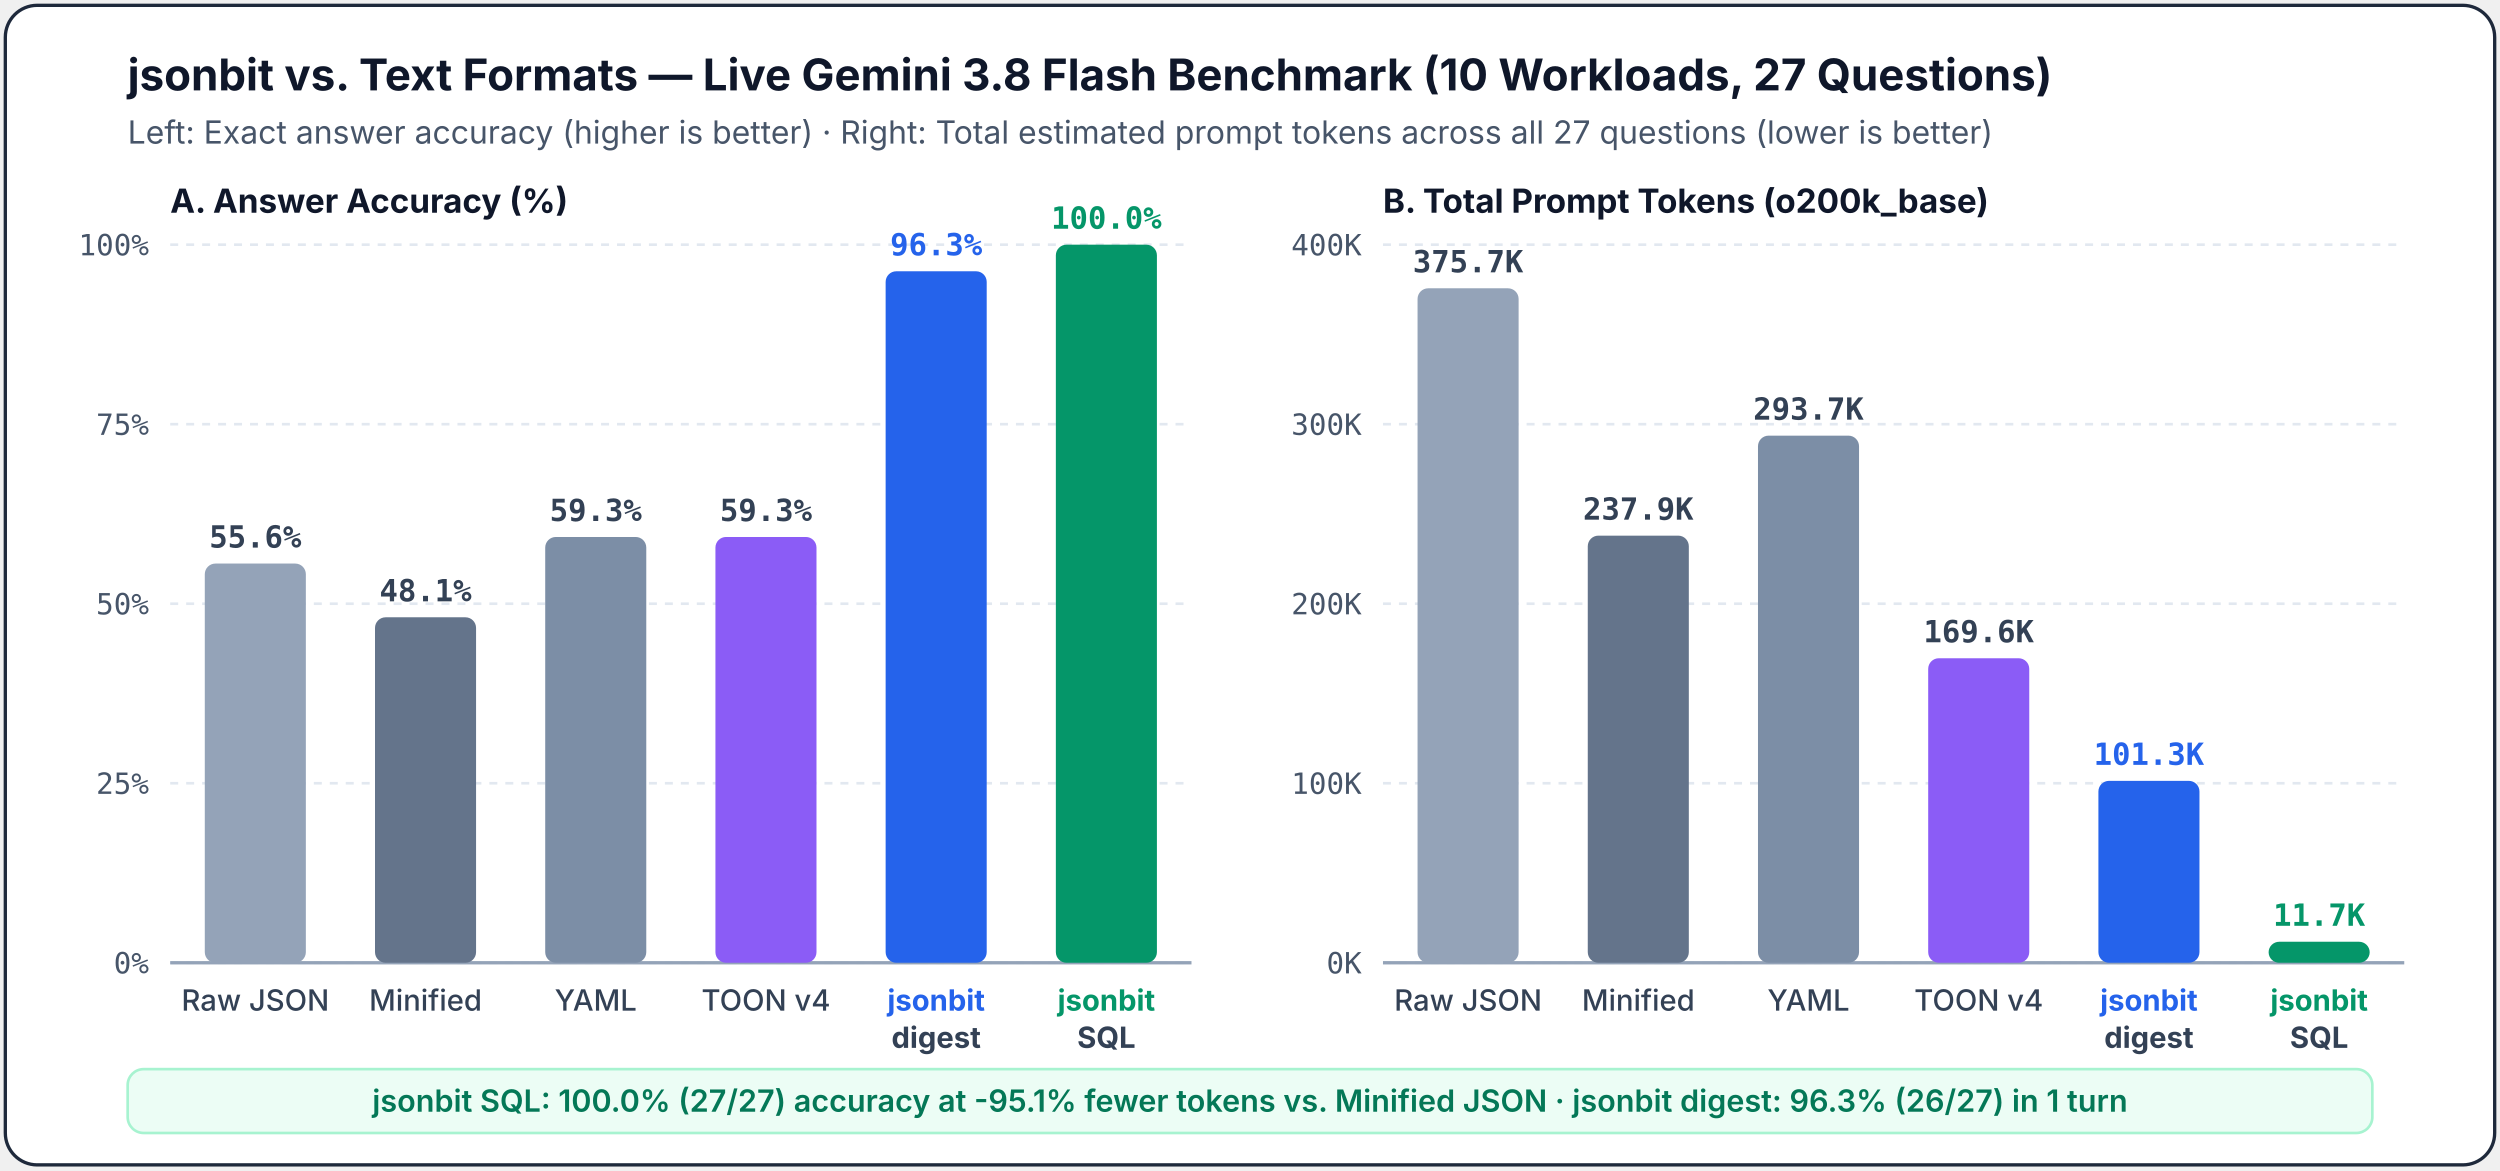
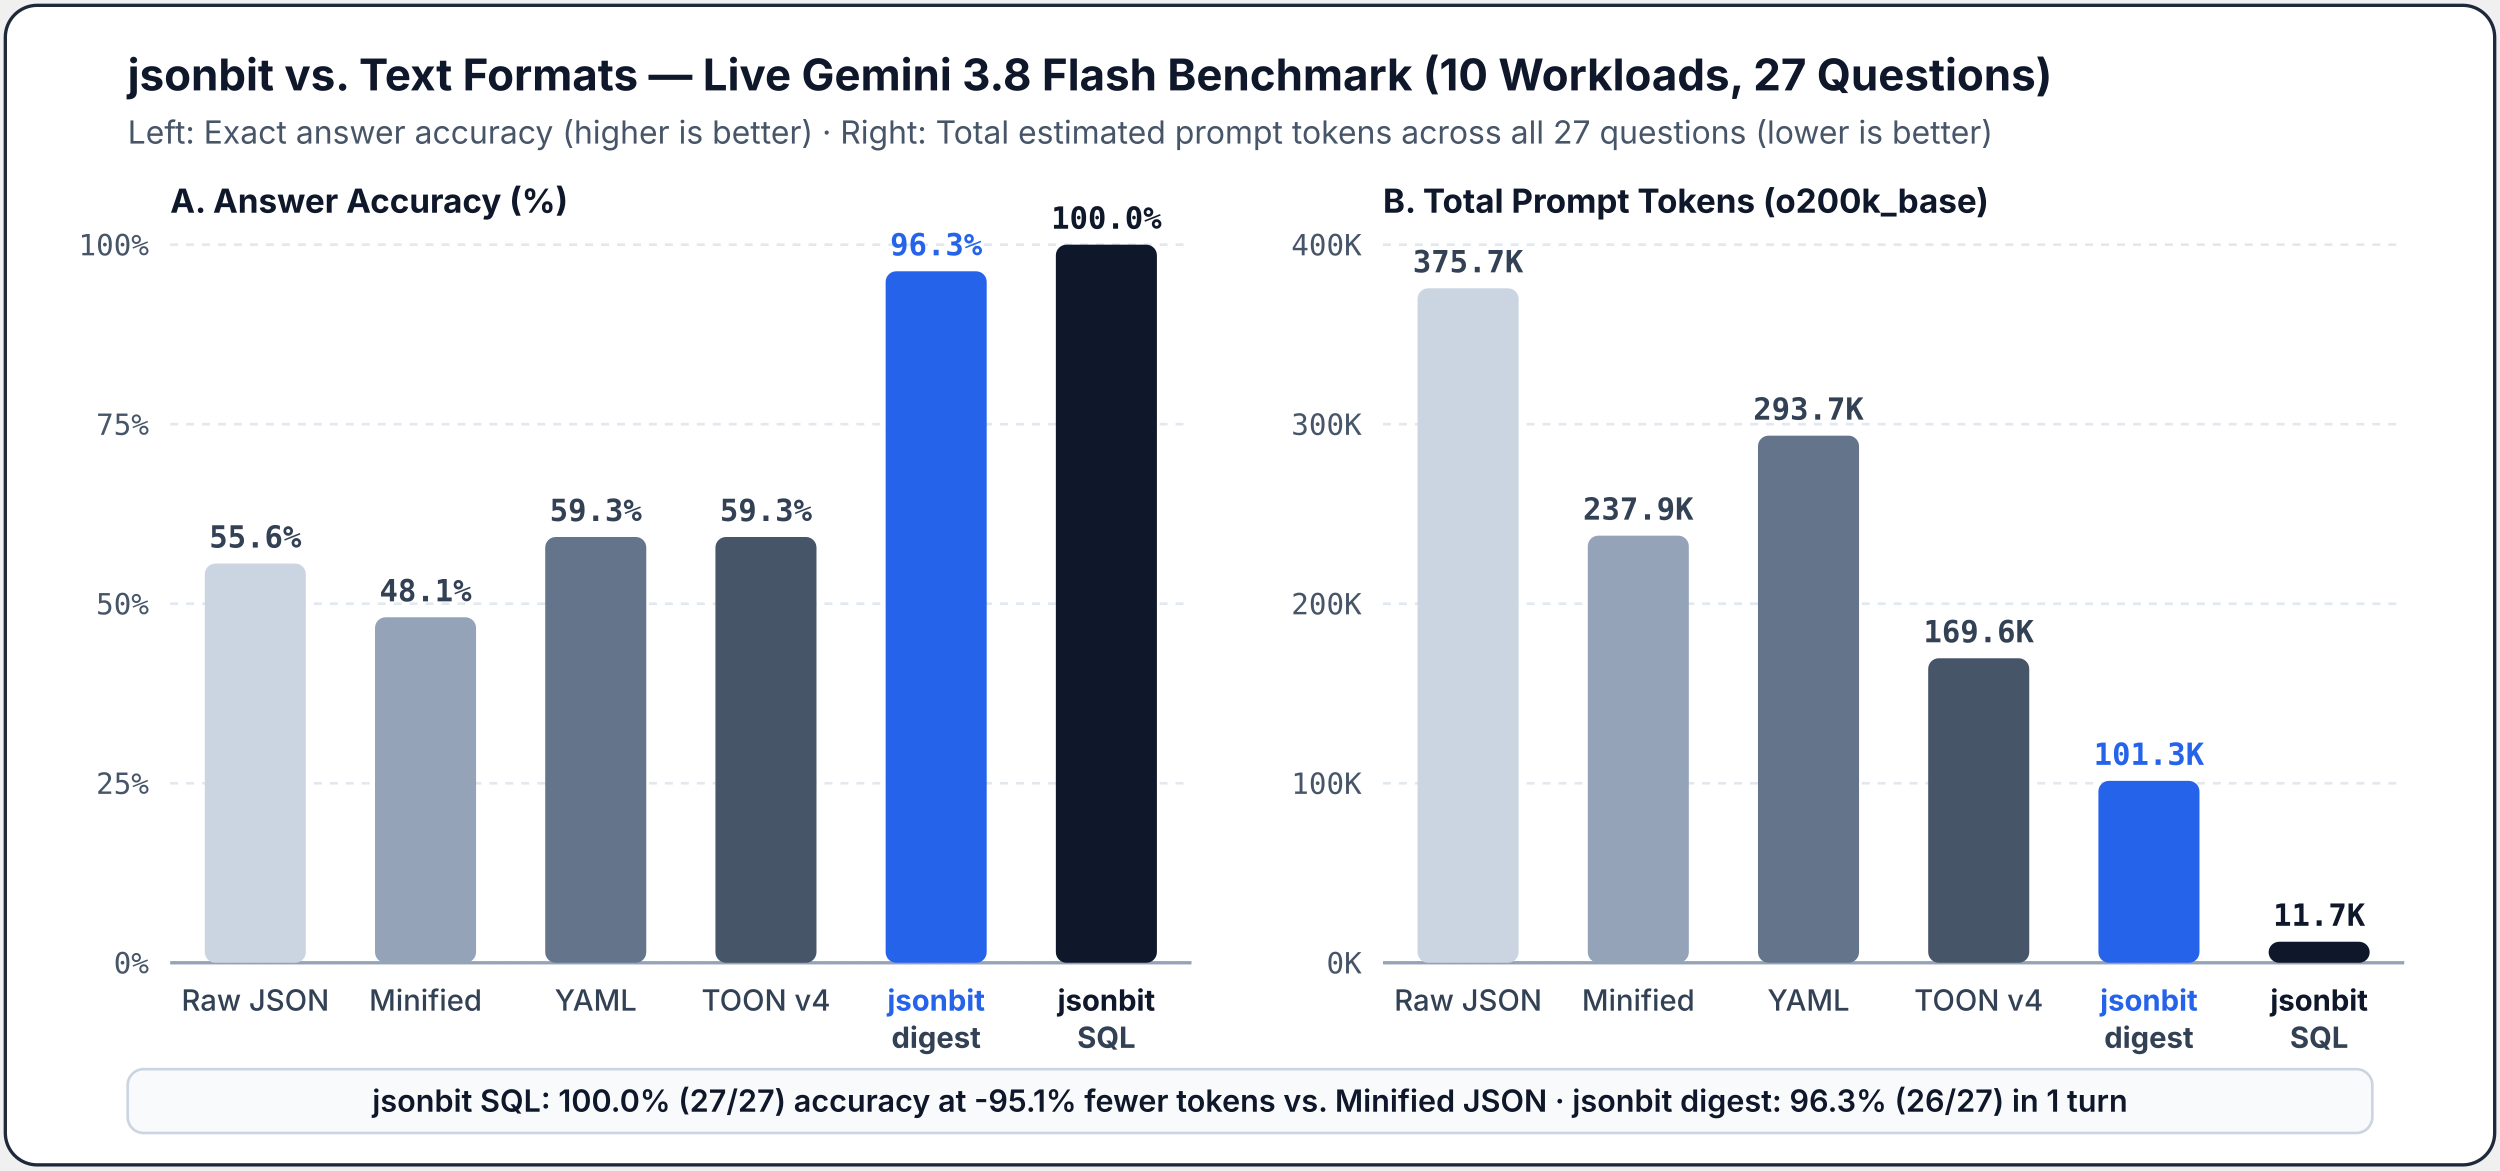
<svg xmlns="http://www.w3.org/2000/svg" viewBox="0 0 940 440" width="940" height="440">
  <rect x="2" y="2" width="936" height="436" rx="12" fill="#ffffff" stroke="#1e293b" stroke-width="1.25" />
  <text x="48" y="34" font-family="ui-sans-serif, -apple-system, BlinkMacSystemFont, 'Segoe UI', Inter, Roboto, sans-serif" font-size="16.5" font-weight="700" fill="#0f172a">jsonbit vs. Text Formats — Live Gemini 3.8 Flash Benchmark (10 Workloads, 27 Questions)</text>
  <text x="48" y="54" font-family="ui-sans-serif, -apple-system, BlinkMacSystemFont, 'Segoe UI', Inter, Roboto, sans-serif" font-size="12" fill="#475569">Left: Exact answer accuracy (higher is better)  ·  Right: Total estimated prompt tokens across all 27 questions (lower is better)</text>
  <text x="64" y="80" font-family="ui-sans-serif, -apple-system, BlinkMacSystemFont, 'Segoe UI', Inter, Roboto, sans-serif" font-size="12.5" font-weight="700" fill="#0f172a">A. Answer Accuracy (%)</text>
  <line x1="64" y1="362.0" x2="448" y2="362.0" stroke="#e2e8f0" stroke-width="1" stroke-dasharray="3,3" />
  <text x="56" y="366.0" text-anchor="end" font-family="ui-monospace, SFMono-Regular, Menlo, Monaco, Consolas, monospace" font-size="11" fill="#475569">0%</text>
  <line x1="64" y1="294.5" x2="448" y2="294.5" stroke="#e2e8f0" stroke-width="1" stroke-dasharray="3,3" />
  <text x="56" y="298.5" text-anchor="end" font-family="ui-monospace, SFMono-Regular, Menlo, Monaco, Consolas, monospace" font-size="11" fill="#475569">25%</text>
  <line x1="64" y1="227.0" x2="448" y2="227.0" stroke="#e2e8f0" stroke-width="1" stroke-dasharray="3,3" />
  <text x="56" y="231.0" text-anchor="end" font-family="ui-monospace, SFMono-Regular, Menlo, Monaco, Consolas, monospace" font-size="11" fill="#475569">50%</text>
  <line x1="64" y1="159.5" x2="448" y2="159.5" stroke="#e2e8f0" stroke-width="1" stroke-dasharray="3,3" />
  <text x="56" y="163.5" text-anchor="end" font-family="ui-monospace, SFMono-Regular, Menlo, Monaco, Consolas, monospace" font-size="11" fill="#475569">75%</text>
  <line x1="64" y1="92.0" x2="448" y2="92.0" stroke="#e2e8f0" stroke-width="1" stroke-dasharray="3,3" />
  <text x="56" y="96.0" text-anchor="end" font-family="ui-monospace, SFMono-Regular, Menlo, Monaco, Consolas, monospace" font-size="11" fill="#475569">100%</text>
  <line x1="64" y1="362" x2="448" y2="362" stroke="#94a3b8" stroke-width="1.25" />
  <text x="520" y="80" font-family="ui-sans-serif, -apple-system, BlinkMacSystemFont, 'Segoe UI', Inter, Roboto, sans-serif" font-size="12.5" font-weight="700" fill="#0f172a">B. Total Prompt Tokens (o200k_base)</text>
  <line x1="520" y1="362.0" x2="904" y2="362.0" stroke="#e2e8f0" stroke-width="1" stroke-dasharray="3,3" />
  <text x="512" y="366.0" text-anchor="end" font-family="ui-monospace, SFMono-Regular, Menlo, Monaco, Consolas, monospace" font-size="11" fill="#475569">0K</text>
  <line x1="520" y1="294.5" x2="904" y2="294.5" stroke="#e2e8f0" stroke-width="1" stroke-dasharray="3,3" />
  <text x="512" y="298.5" text-anchor="end" font-family="ui-monospace, SFMono-Regular, Menlo, Monaco, Consolas, monospace" font-size="11" fill="#475569">100K</text>
  <line x1="520" y1="227.0" x2="904" y2="227.0" stroke="#e2e8f0" stroke-width="1" stroke-dasharray="3,3" />
  <text x="512" y="231.0" text-anchor="end" font-family="ui-monospace, SFMono-Regular, Menlo, Monaco, Consolas, monospace" font-size="11" fill="#475569">200K</text>
  <line x1="520" y1="159.5" x2="904" y2="159.5" stroke="#e2e8f0" stroke-width="1" stroke-dasharray="3,3" />
  <text x="512" y="163.5" text-anchor="end" font-family="ui-monospace, SFMono-Regular, Menlo, Monaco, Consolas, monospace" font-size="11" fill="#475569">300K</text>
  <line x1="520" y1="92.0" x2="904" y2="92.0" stroke="#e2e8f0" stroke-width="1" stroke-dasharray="3,3" />
  <text x="512" y="96.0" text-anchor="end" font-family="ui-monospace, SFMono-Regular, Menlo, Monaco, Consolas, monospace" font-size="11" fill="#475569">400K</text>
  <line x1="520" y1="362" x2="904" y2="362" stroke="#94a3b8" stroke-width="1.25" />
-   <rect x="77.0" y="211.9" width="38" height="150.1" rx="4" fill="#94a3b8" />
+   <rect x="77.0" y="211.9" width="38" height="150.1" rx="4" fill="#cbd5e1" />
  <text x="96.0" y="205.9" text-anchor="middle" font-family="ui-monospace, SFMono-Regular, Menlo, Monaco, Consolas, monospace" font-size="11.5" font-weight="700" fill="#334155">55.6%</text>
  <text x="96.0" y="380.0" text-anchor="middle" font-family="ui-sans-serif, -apple-system, BlinkMacSystemFont, 'Segoe UI', Inter, Roboto, sans-serif" font-size="11" font-weight="500" fill="#334155">Raw JSON</text>
-   <rect x="533.0" y="108.4" width="38" height="253.6" rx="4" fill="#94a3b8" />
+   <rect x="533.0" y="108.4" width="38" height="253.6" rx="4" fill="#cbd5e1" />
  <text x="552.0" y="102.4" text-anchor="middle" font-family="ui-monospace, SFMono-Regular, Menlo, Monaco, Consolas, monospace" font-size="11.5" font-weight="700" fill="#334155">375.7K</text>
  <text x="552.0" y="380.0" text-anchor="middle" font-family="ui-sans-serif, -apple-system, BlinkMacSystemFont, 'Segoe UI', Inter, Roboto, sans-serif" font-size="11" font-weight="500" fill="#334155">Raw JSON</text>
-   <rect x="141.0" y="232.1" width="38" height="129.9" rx="4" fill="#64748b" />
+   <rect x="141.0" y="232.1" width="38" height="129.9" rx="4" fill="#94a3b8" />
  <text x="160.0" y="226.1" text-anchor="middle" font-family="ui-monospace, SFMono-Regular, Menlo, Monaco, Consolas, monospace" font-size="11.5" font-weight="700" fill="#334155">48.1%</text>
  <text x="160.0" y="380.0" text-anchor="middle" font-family="ui-sans-serif, -apple-system, BlinkMacSystemFont, 'Segoe UI', Inter, Roboto, sans-serif" font-size="11" font-weight="500" fill="#334155">Minified</text>
-   <rect x="597.0" y="201.4" width="38" height="160.6" rx="4" fill="#64748b" />
+   <rect x="597.0" y="201.4" width="38" height="160.6" rx="4" fill="#94a3b8" />
  <text x="616.0" y="195.4" text-anchor="middle" font-family="ui-monospace, SFMono-Regular, Menlo, Monaco, Consolas, monospace" font-size="11.5" font-weight="700" fill="#334155">237.9K</text>
  <text x="616.0" y="380.0" text-anchor="middle" font-family="ui-sans-serif, -apple-system, BlinkMacSystemFont, 'Segoe UI', Inter, Roboto, sans-serif" font-size="11" font-weight="500" fill="#334155">Minified</text>
-   <rect x="205.0" y="201.9" width="38" height="160.1" rx="4" fill="#7c8ea6" />
+   <rect x="205.0" y="201.9" width="38" height="160.1" rx="4" fill="#64748b" />
  <text x="224.0" y="195.9" text-anchor="middle" font-family="ui-monospace, SFMono-Regular, Menlo, Monaco, Consolas, monospace" font-size="11.5" font-weight="700" fill="#334155">59.3%</text>
  <text x="224.0" y="380.0" text-anchor="middle" font-family="ui-sans-serif, -apple-system, BlinkMacSystemFont, 'Segoe UI', Inter, Roboto, sans-serif" font-size="11" font-weight="500" fill="#334155">YAML</text>
-   <rect x="661.0" y="163.8" width="38" height="198.2" rx="4" fill="#7c8ea6" />
+   <rect x="661.0" y="163.8" width="38" height="198.2" rx="4" fill="#64748b" />
  <text x="680.0" y="157.8" text-anchor="middle" font-family="ui-monospace, SFMono-Regular, Menlo, Monaco, Consolas, monospace" font-size="11.5" font-weight="700" fill="#334155">293.7K</text>
  <text x="680.0" y="380.0" text-anchor="middle" font-family="ui-sans-serif, -apple-system, BlinkMacSystemFont, 'Segoe UI', Inter, Roboto, sans-serif" font-size="11" font-weight="500" fill="#334155">YAML</text>
-   <rect x="269.0" y="201.9" width="38" height="160.1" rx="4" fill="#8b5cf6" />
+   <rect x="269.0" y="201.9" width="38" height="160.1" rx="4" fill="#475569" />
  <text x="288.0" y="195.9" text-anchor="middle" font-family="ui-monospace, SFMono-Regular, Menlo, Monaco, Consolas, monospace" font-size="11.5" font-weight="700" fill="#334155">59.3%</text>
  <text x="288.0" y="380.0" text-anchor="middle" font-family="ui-sans-serif, -apple-system, BlinkMacSystemFont, 'Segoe UI', Inter, Roboto, sans-serif" font-size="11" font-weight="500" fill="#334155">TOON v4</text>
-   <rect x="725.0" y="247.5" width="38" height="114.5" rx="4" fill="#8b5cf6" />
+   <rect x="725.0" y="247.5" width="38" height="114.5" rx="4" fill="#475569" />
  <text x="744.0" y="241.5" text-anchor="middle" font-family="ui-monospace, SFMono-Regular, Menlo, Monaco, Consolas, monospace" font-size="11.5" font-weight="700" fill="#334155">169.6K</text>
  <text x="744.0" y="380.0" text-anchor="middle" font-family="ui-sans-serif, -apple-system, BlinkMacSystemFont, 'Segoe UI', Inter, Roboto, sans-serif" font-size="11" font-weight="500" fill="#334155">TOON v4</text>
  <rect x="333.0" y="102.0" width="38" height="260.0" rx="4" fill="#2563eb" />
  <text x="352.0" y="96.0" text-anchor="middle" font-family="ui-monospace, SFMono-Regular, Menlo, Monaco, Consolas, monospace" font-size="11.5" font-weight="700" fill="#2563eb">96.3%</text>
  <text x="352.0" y="380.0" text-anchor="middle" font-family="ui-sans-serif, -apple-system, BlinkMacSystemFont, 'Segoe UI', Inter, Roboto, sans-serif" font-size="11" font-weight="700" fill="#2563eb">jsonbit</text>
  <text x="352.0" y="394.0" text-anchor="middle" font-family="ui-sans-serif, -apple-system, BlinkMacSystemFont, 'Segoe UI', Inter, Roboto, sans-serif" font-size="11" font-weight="700" fill="#334155">digest</text>
  <rect x="789.0" y="293.6" width="38" height="68.4" rx="4" fill="#2563eb" />
  <text x="808.0" y="287.6" text-anchor="middle" font-family="ui-monospace, SFMono-Regular, Menlo, Monaco, Consolas, monospace" font-size="11.5" font-weight="700" fill="#2563eb">101.3K</text>
  <text x="808.0" y="380.0" text-anchor="middle" font-family="ui-sans-serif, -apple-system, BlinkMacSystemFont, 'Segoe UI', Inter, Roboto, sans-serif" font-size="11" font-weight="700" fill="#2563eb">jsonbit</text>
  <text x="808.0" y="394.0" text-anchor="middle" font-family="ui-sans-serif, -apple-system, BlinkMacSystemFont, 'Segoe UI', Inter, Roboto, sans-serif" font-size="11" font-weight="700" fill="#334155">digest</text>
-   <rect x="397.0" y="92.0" width="38" height="270.0" rx="4" fill="#059669" />
-   <text x="416.0" y="86.0" text-anchor="middle" font-family="ui-monospace, SFMono-Regular, Menlo, Monaco, Consolas, monospace" font-size="11.5" font-weight="700" fill="#059669">100.0%</text>
-   <text x="416.0" y="380.0" text-anchor="middle" font-family="ui-sans-serif, -apple-system, BlinkMacSystemFont, 'Segoe UI', Inter, Roboto, sans-serif" font-size="11" font-weight="700" fill="#059669">jsonbit</text>
+   <rect x="397.0" y="92.0" width="38" height="270.0" rx="4" fill="#0f172a" />
+   <text x="416.0" y="86.0" text-anchor="middle" font-family="ui-monospace, SFMono-Regular, Menlo, Monaco, Consolas, monospace" font-size="11.5" font-weight="700" fill="#0f172a">100.0%</text>
+   <text x="416.0" y="380.0" text-anchor="middle" font-family="ui-sans-serif, -apple-system, BlinkMacSystemFont, 'Segoe UI', Inter, Roboto, sans-serif" font-size="11" font-weight="700" fill="#0f172a">jsonbit</text>
  <text x="416.0" y="394.0" text-anchor="middle" font-family="ui-sans-serif, -apple-system, BlinkMacSystemFont, 'Segoe UI', Inter, Roboto, sans-serif" font-size="11" font-weight="700" fill="#334155">SQL</text>
-   <rect x="853.0" y="354.1" width="38" height="7.9" rx="4" fill="#059669" />
-   <text x="872.0" y="348.1" text-anchor="middle" font-family="ui-monospace, SFMono-Regular, Menlo, Monaco, Consolas, monospace" font-size="11.5" font-weight="700" fill="#059669">11.7K</text>
-   <text x="872.0" y="380.0" text-anchor="middle" font-family="ui-sans-serif, -apple-system, BlinkMacSystemFont, 'Segoe UI', Inter, Roboto, sans-serif" font-size="11" font-weight="700" fill="#059669">jsonbit</text>
+   <rect x="853.0" y="354.1" width="38" height="7.9" rx="4" fill="#0f172a" />
+   <text x="872.0" y="348.1" text-anchor="middle" font-family="ui-monospace, SFMono-Regular, Menlo, Monaco, Consolas, monospace" font-size="11.5" font-weight="700" fill="#0f172a">11.7K</text>
+   <text x="872.0" y="380.0" text-anchor="middle" font-family="ui-sans-serif, -apple-system, BlinkMacSystemFont, 'Segoe UI', Inter, Roboto, sans-serif" font-size="11" font-weight="700" fill="#0f172a">jsonbit</text>
  <text x="872.0" y="394.0" text-anchor="middle" font-family="ui-sans-serif, -apple-system, BlinkMacSystemFont, 'Segoe UI', Inter, Roboto, sans-serif" font-size="11" font-weight="700" fill="#334155">SQL</text>
-   <rect x="48" y="402" width="844" height="24" rx="6" fill="#ecfdf5" stroke="#a7f3d0" stroke-width="1" />
-   <text x="470.0" y="418" text-anchor="middle" font-family="ui-sans-serif, -apple-system, BlinkMacSystemFont, 'Segoe UI', Inter, Roboto, sans-serif" font-size="11.5" font-weight="600" fill="#047857">jsonbit SQL: 100.0% (27/27) accuracy at -95.1% fewer tokens vs. Minified JSON  ·  jsonbit digest: 96.3% (26/27) in 1 turn</text>
+   <rect x="48" y="402" width="844" height="24" rx="6" fill="#f8fafc" stroke="#cbd5e1" stroke-width="1" />
+   <text x="470.0" y="418" text-anchor="middle" font-family="ui-sans-serif, -apple-system, BlinkMacSystemFont, 'Segoe UI', Inter, Roboto, sans-serif" font-size="11.5" font-weight="600" fill="#0f172a">jsonbit SQL: 100.0% (27/27) accuracy at -95.1% fewer tokens vs. Minified JSON  ·  jsonbit digest: 96.3% (26/27) in 1 turn</text>
</svg>
